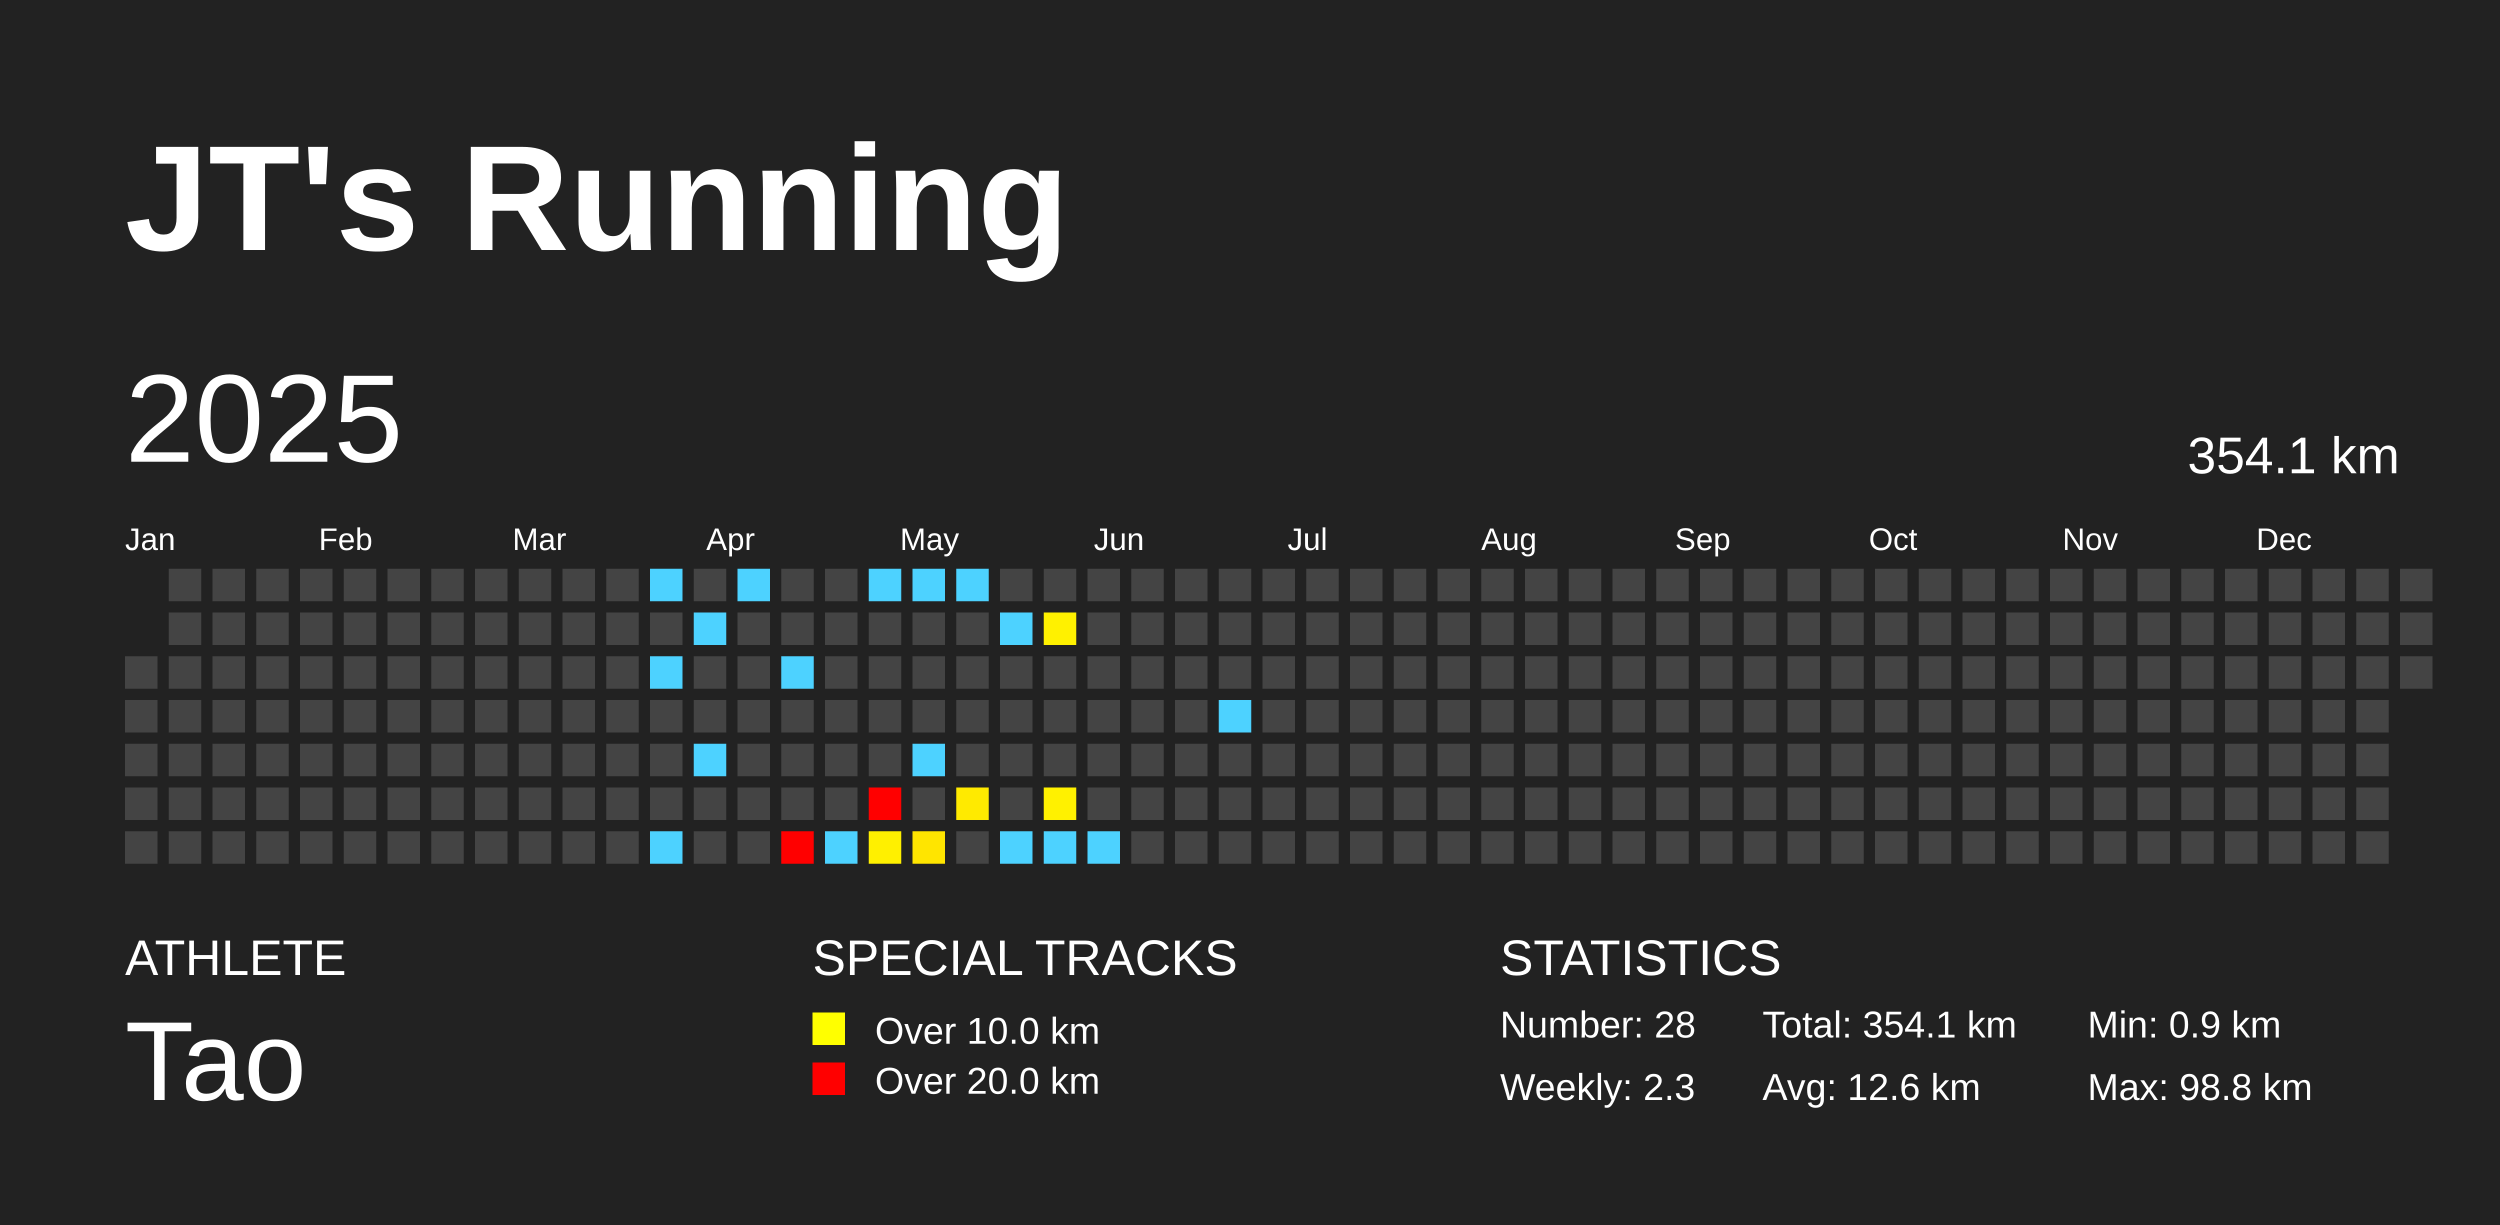
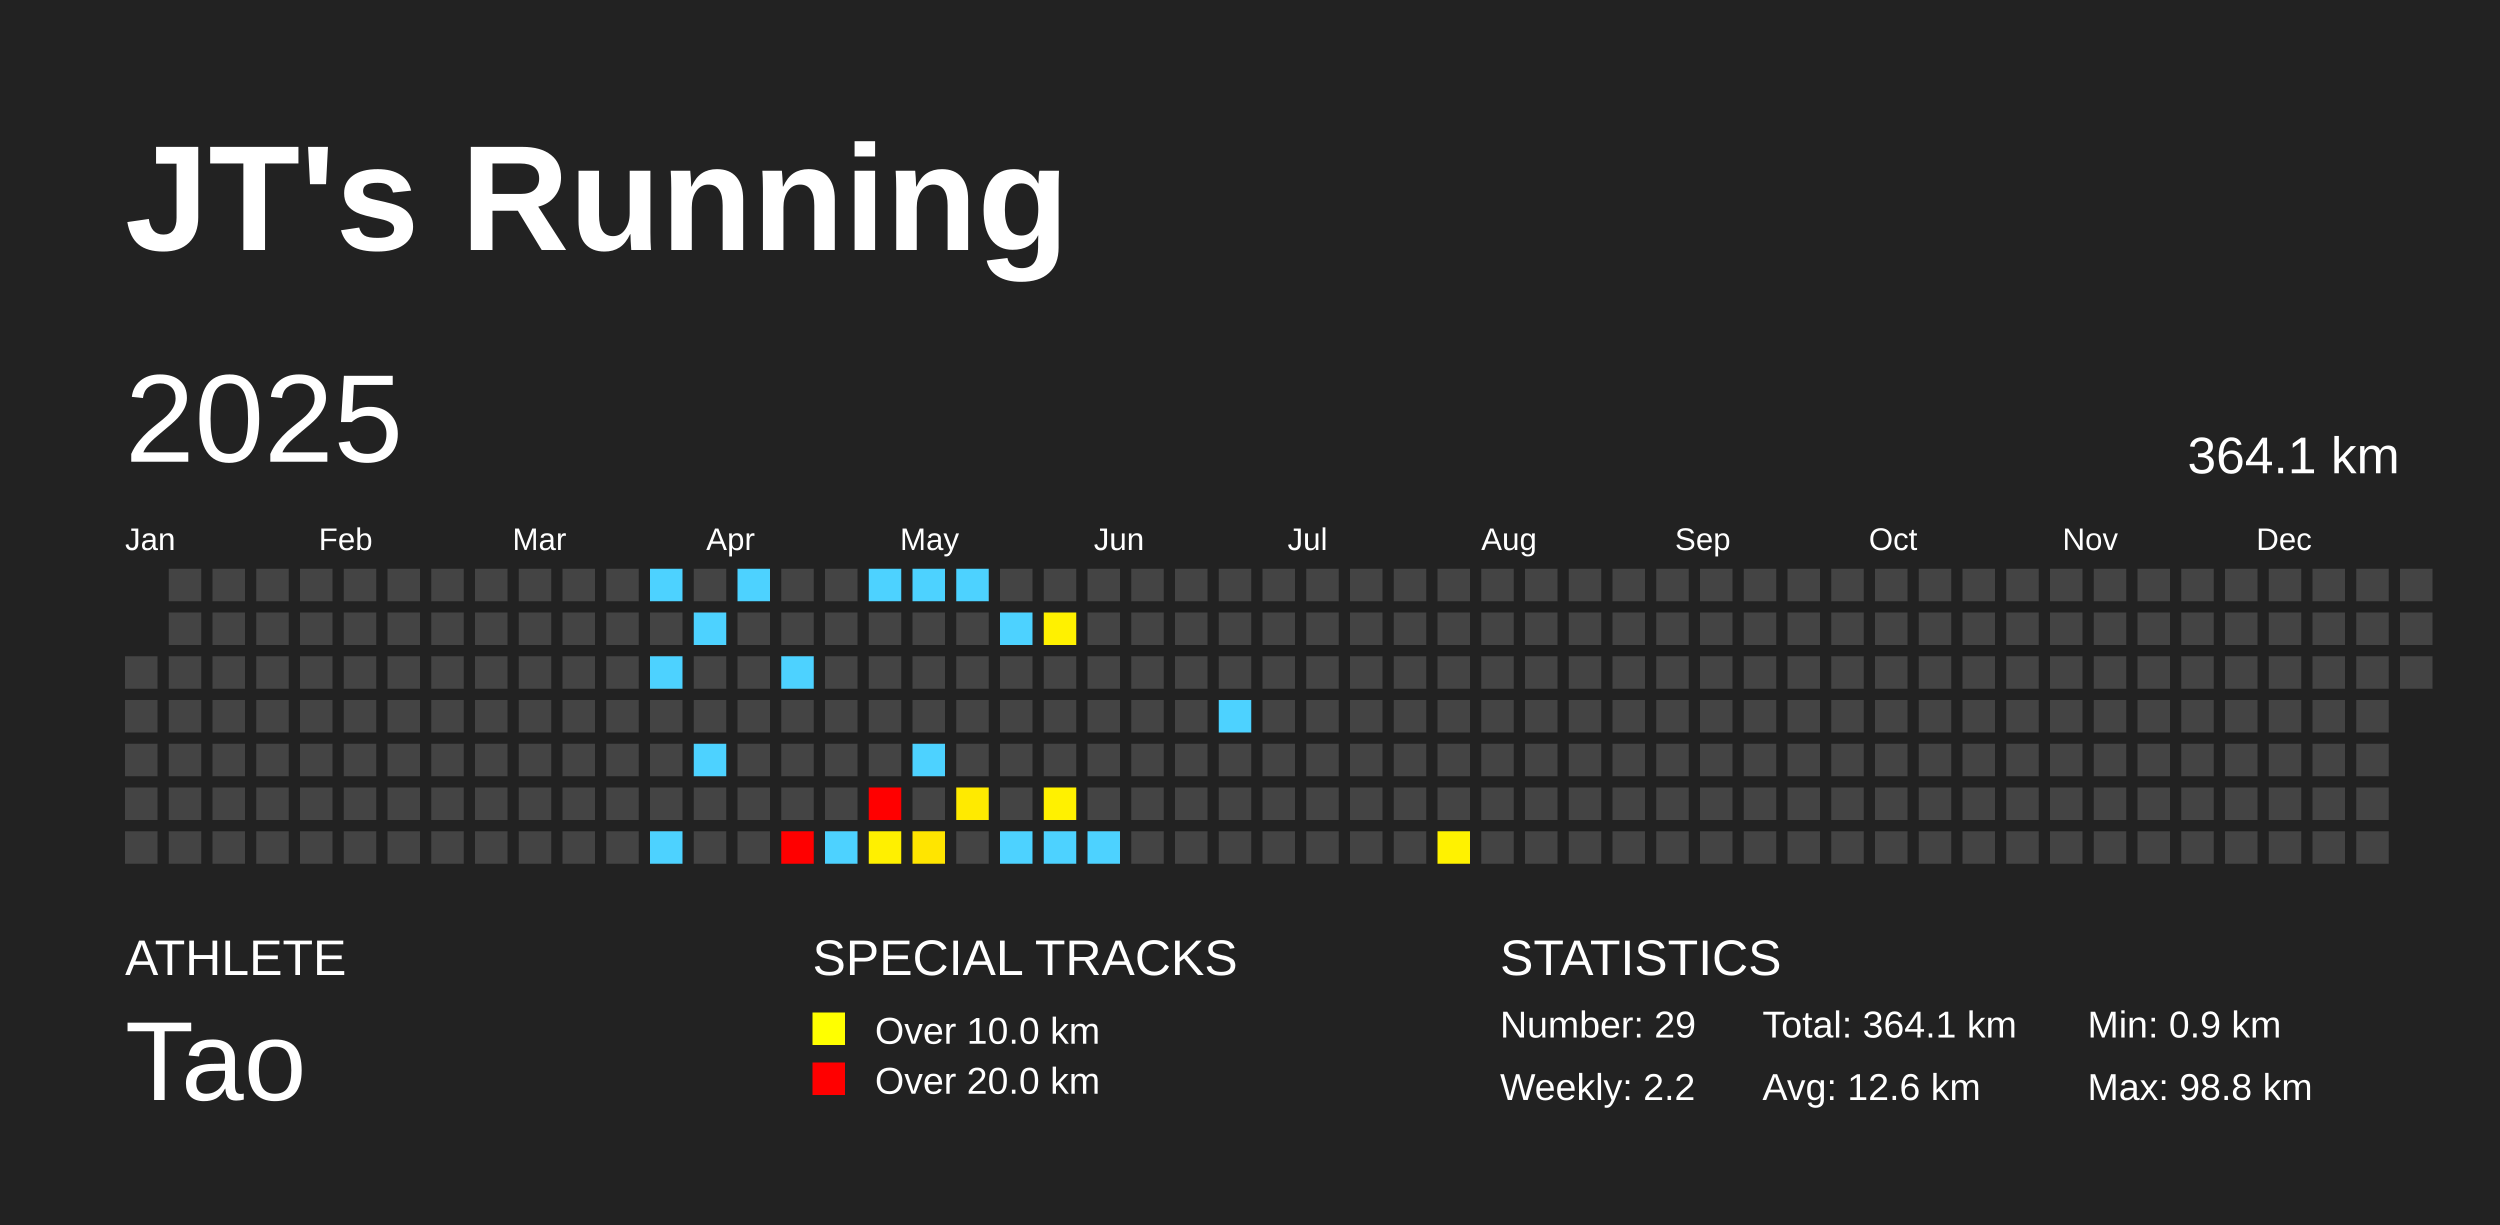
<svg xmlns="http://www.w3.org/2000/svg" baseProfile="full" height="98mm" version="1.1" viewBox="0,0,200,98" width="200mm">
  <defs />
  <rect fill="#222222" height="98" width="200" x="0" y="0" />
  <text fill="#FFFFFF" style="font-size:12px; font-family:Arial; font-weight:bold;" x="10" y="20">JT's Running</text>
  <text fill="#FFFFFF" style="font-size:4px; font-family:Arial" x="10" y="78">ATHLETE</text>
  <text fill="#FFFFFF" style="font-size:9px; font-family:Arial" x="10" y="88">Tao</text>
  <text fill="#FFFFFF" style="font-size:4px; font-family:Arial" x="65" y="78">SPECIAL TRACKS</text>
  <rect fill="yellow" height="2.6" width="2.6" x="65" y="81" />
  <text fill="#FFFFFF" style="font-size:3px; font-family:Arial" x="70" y="83.5">Over 10.0 km</text>
  <rect fill="red" height="2.6" width="2.6" x="65" y="85" />
  <text fill="#FFFFFF" style="font-size:3px; font-family:Arial" x="70" y="87.5">Over 20.0 km</text>
  <text fill="#FFFFFF" style="font-size:4px; font-family:Arial" x="120" y="78">STATISTICS</text>
-   <text fill="#FFFFFF" style="font-size:3px; font-family:Arial" x="120" y="83">Number: 28</text>
-   <text fill="#FFFFFF" style="font-size:3px; font-family:Arial" x="120" y="88">Weekly: 2.3</text>
-   <text fill="#FFFFFF" style="font-size:3px; font-family:Arial" x="141" y="83">Total: 354.1 km</text>
+   <text fill="#FFFFFF" style="font-size:3px; font-family:Arial" x="120" y="83">Number: 29</text>
+   <text fill="#FFFFFF" style="font-size:3px; font-family:Arial" x="120" y="88">Weekly: 2.2</text>
+   <text fill="#FFFFFF" style="font-size:3px; font-family:Arial" x="141" y="83">Total: 364.1 km</text>
  <text fill="#FFFFFF" style="font-size:3px; font-family:Arial" x="141" y="88">Avg: 12.6 km</text>
  <text fill="#FFFFFF" style="font-size:3px; font-family:Arial" x="167" y="83">Min: 0.9 km</text>
  <text fill="#FFFFFF" style="font-size:3px; font-family:Arial" x="167" y="88">Max: 98.8 km</text>
  <text dominant-baseline="hanging" fill="#FFFFFF" style="font-size:10.0px; font-family:Arial;" x="10" y="30">2025</text>
-   <text dominant-baseline="hanging" fill="#FFFFFF" style="font-size:4.125px; font-family:Arial;" x="175" y="35">354.1 km</text>
+   <text dominant-baseline="hanging" fill="#FFFFFF" style="font-size:4.125px; font-family:Arial;" x="175" y="35">364.1 km</text>
  <text fill="#FFFFFF" style="font-size:2.5px; font-family:Arial" x="10.0" y="44">Jan</text>
  <text fill="#FFFFFF" style="font-size:2.5px; font-family:Arial" x="25.5" y="44">Feb</text>
  <text fill="#FFFFFF" style="font-size:2.5px; font-family:Arial" x="41.0" y="44">Mar</text>
  <text fill="#FFFFFF" style="font-size:2.5px; font-family:Arial" x="56.5" y="44">Apr</text>
  <text fill="#FFFFFF" style="font-size:2.5px; font-family:Arial" x="72.0" y="44">May</text>
  <text fill="#FFFFFF" style="font-size:2.5px; font-family:Arial" x="87.5" y="44">Jun</text>
  <text fill="#FFFFFF" style="font-size:2.5px; font-family:Arial" x="103.0" y="44">Jul</text>
  <text fill="#FFFFFF" style="font-size:2.5px; font-family:Arial" x="118.5" y="44">Aug</text>
  <text fill="#FFFFFF" style="font-size:2.5px; font-family:Arial" x="134.0" y="44">Sep</text>
  <text fill="#FFFFFF" style="font-size:2.5px; font-family:Arial" x="149.5" y="44">Oct</text>
  <text fill="#FFFFFF" style="font-size:2.5px; font-family:Arial" x="165.0" y="44">Nov</text>
  <text fill="#FFFFFF" style="font-size:2.5px; font-family:Arial" x="180.5" y="44">Dec</text>
  <rect fill="#444444" height="2.6" width="2.6" x="10.0" y="52.5" />
  <rect fill="#444444" height="2.6" width="2.6" x="10.0" y="56.0" />
  <rect fill="#444444" height="2.6" width="2.6" x="10.0" y="59.5" />
  <rect fill="#444444" height="2.6" width="2.6" x="10.0" y="63.0" />
  <rect fill="#444444" height="2.6" width="2.6" x="10.0" y="66.5" />
  <rect fill="#444444" height="2.6" width="2.6" x="13.5" y="45.5" />
  <rect fill="#444444" height="2.6" width="2.6" x="13.5" y="49.0" />
  <rect fill="#444444" height="2.6" width="2.6" x="13.5" y="52.5" />
  <rect fill="#444444" height="2.6" width="2.6" x="13.5" y="56.0" />
  <rect fill="#444444" height="2.6" width="2.6" x="13.5" y="59.5" />
  <rect fill="#444444" height="2.6" width="2.6" x="13.5" y="63.0" />
  <rect fill="#444444" height="2.6" width="2.6" x="13.5" y="66.5" />
  <rect fill="#444444" height="2.6" width="2.6" x="17.0" y="45.5" />
  <rect fill="#444444" height="2.6" width="2.6" x="17.0" y="49.0" />
  <rect fill="#444444" height="2.6" width="2.6" x="17.0" y="52.5" />
  <rect fill="#444444" height="2.6" width="2.6" x="17.0" y="56.0" />
  <rect fill="#444444" height="2.6" width="2.6" x="17.0" y="59.5" />
  <rect fill="#444444" height="2.6" width="2.6" x="17.0" y="63.0" />
  <rect fill="#444444" height="2.6" width="2.6" x="17.0" y="66.5" />
  <rect fill="#444444" height="2.6" width="2.6" x="20.5" y="45.5" />
  <rect fill="#444444" height="2.6" width="2.6" x="20.5" y="49.0" />
  <rect fill="#444444" height="2.6" width="2.6" x="20.5" y="52.5" />
  <rect fill="#444444" height="2.6" width="2.6" x="20.5" y="56.0" />
  <rect fill="#444444" height="2.6" width="2.6" x="20.5" y="59.5" />
  <rect fill="#444444" height="2.6" width="2.6" x="20.5" y="63.0" />
  <rect fill="#444444" height="2.6" width="2.6" x="20.5" y="66.5" />
  <rect fill="#444444" height="2.6" width="2.6" x="24.0" y="45.5" />
  <rect fill="#444444" height="2.6" width="2.6" x="24.0" y="49.0" />
  <rect fill="#444444" height="2.6" width="2.6" x="24.0" y="52.5" />
  <rect fill="#444444" height="2.6" width="2.6" x="24.0" y="56.0" />
  <rect fill="#444444" height="2.6" width="2.6" x="24.0" y="59.5" />
  <rect fill="#444444" height="2.6" width="2.6" x="24.0" y="63.0" />
  <rect fill="#444444" height="2.6" width="2.6" x="24.0" y="66.5" />
  <rect fill="#444444" height="2.6" width="2.6" x="27.5" y="45.5" />
  <rect fill="#444444" height="2.6" width="2.6" x="27.5" y="49.0" />
  <rect fill="#444444" height="2.6" width="2.6" x="27.5" y="52.5" />
  <rect fill="#444444" height="2.6" width="2.6" x="27.5" y="56.0" />
  <rect fill="#444444" height="2.6" width="2.6" x="27.5" y="59.5" />
  <rect fill="#444444" height="2.6" width="2.6" x="27.5" y="63.0" />
  <rect fill="#444444" height="2.6" width="2.6" x="27.5" y="66.5" />
  <rect fill="#444444" height="2.6" width="2.6" x="31.0" y="45.5" />
  <rect fill="#444444" height="2.6" width="2.6" x="31.0" y="49.0" />
  <rect fill="#444444" height="2.6" width="2.6" x="31.0" y="52.5" />
  <rect fill="#444444" height="2.6" width="2.6" x="31.0" y="56.0" />
  <rect fill="#444444" height="2.6" width="2.6" x="31.0" y="59.5" />
  <rect fill="#444444" height="2.6" width="2.6" x="31.0" y="63.0" />
  <rect fill="#444444" height="2.6" width="2.6" x="31.0" y="66.5" />
  <rect fill="#444444" height="2.6" width="2.6" x="34.5" y="45.5" />
  <rect fill="#444444" height="2.6" width="2.6" x="34.5" y="49.0" />
  <rect fill="#444444" height="2.6" width="2.6" x="34.5" y="52.5" />
  <rect fill="#444444" height="2.6" width="2.6" x="34.5" y="56.0" />
  <rect fill="#444444" height="2.6" width="2.6" x="34.5" y="59.5" />
  <rect fill="#444444" height="2.6" width="2.6" x="34.5" y="63.0" />
  <rect fill="#444444" height="2.6" width="2.6" x="34.5" y="66.5" />
  <rect fill="#444444" height="2.6" width="2.6" x="38.0" y="45.5" />
  <rect fill="#444444" height="2.6" width="2.6" x="38.0" y="49.0" />
  <rect fill="#444444" height="2.6" width="2.6" x="38.0" y="52.5" />
  <rect fill="#444444" height="2.6" width="2.6" x="38.0" y="56.0" />
  <rect fill="#444444" height="2.6" width="2.6" x="38.0" y="59.5" />
  <rect fill="#444444" height="2.6" width="2.6" x="38.0" y="63.0" />
  <rect fill="#444444" height="2.6" width="2.6" x="38.0" y="66.5" />
  <rect fill="#444444" height="2.6" width="2.6" x="41.5" y="45.5" />
  <rect fill="#444444" height="2.6" width="2.6" x="41.5" y="49.0" />
  <rect fill="#444444" height="2.6" width="2.6" x="41.5" y="52.5" />
  <rect fill="#444444" height="2.6" width="2.6" x="41.5" y="56.0" />
  <rect fill="#444444" height="2.6" width="2.6" x="41.5" y="59.5" />
  <rect fill="#444444" height="2.6" width="2.6" x="41.5" y="63.0" />
  <rect fill="#444444" height="2.6" width="2.6" x="41.5" y="66.5" />
  <rect fill="#444444" height="2.6" width="2.6" x="45.0" y="45.5" />
  <rect fill="#444444" height="2.6" width="2.6" x="45.0" y="49.0" />
  <rect fill="#444444" height="2.6" width="2.6" x="45.0" y="52.5" />
  <rect fill="#444444" height="2.6" width="2.6" x="45.0" y="56.0" />
  <rect fill="#444444" height="2.6" width="2.6" x="45.0" y="59.5" />
  <rect fill="#444444" height="2.6" width="2.6" x="45.0" y="63.0" />
  <rect fill="#444444" height="2.6" width="2.6" x="45.0" y="66.5" />
  <rect fill="#444444" height="2.6" width="2.6" x="48.5" y="45.5" />
  <rect fill="#444444" height="2.6" width="2.6" x="48.5" y="49.0" />
  <rect fill="#444444" height="2.6" width="2.6" x="48.5" y="52.5" />
  <rect fill="#444444" height="2.6" width="2.6" x="48.5" y="56.0" />
  <rect fill="#444444" height="2.6" width="2.6" x="48.5" y="59.5" />
  <rect fill="#444444" height="2.6" width="2.6" x="48.5" y="63.0" />
  <rect fill="#444444" height="2.6" width="2.6" x="48.5" y="66.5" />
  <rect fill="#4dd2ff" height="2.6" width="2.6" x="52.0" y="45.5" />
  <rect fill="#444444" height="2.6" width="2.6" x="52.0" y="49.0" />
  <rect fill="#4dd2ff" height="2.6" width="2.6" x="52.0" y="52.5" />
  <rect fill="#444444" height="2.6" width="2.6" x="52.0" y="56.0" />
  <rect fill="#444444" height="2.6" width="2.6" x="52.0" y="59.5" />
  <rect fill="#444444" height="2.6" width="2.6" x="52.0" y="63.0" />
  <rect fill="#4dd2ff" height="2.6" width="2.6" x="52.0" y="66.5" />
  <rect fill="#444444" height="2.6" width="2.6" x="55.5" y="45.5" />
  <rect fill="#4dd2ff" height="2.6" width="2.6" x="55.5" y="49.0" />
  <rect fill="#444444" height="2.6" width="2.6" x="55.5" y="52.5" />
  <rect fill="#444444" height="2.6" width="2.6" x="55.5" y="56.0" />
  <rect fill="#4dd2ff" height="2.6" width="2.6" x="55.5" y="59.5" />
  <rect fill="#444444" height="2.6" width="2.6" x="55.5" y="63.0" />
  <rect fill="#444444" height="2.6" width="2.6" x="55.5" y="66.5" />
  <rect fill="#4dd2ff" height="2.6" width="2.6" x="59.0" y="45.5" />
  <rect fill="#444444" height="2.6" width="2.6" x="59.0" y="49.0" />
  <rect fill="#444444" height="2.6" width="2.6" x="59.0" y="52.5" />
  <rect fill="#444444" height="2.6" width="2.6" x="59.0" y="56.0" />
  <rect fill="#444444" height="2.6" width="2.6" x="59.0" y="59.5" />
  <rect fill="#444444" height="2.6" width="2.6" x="59.0" y="63.0" />
  <rect fill="#444444" height="2.6" width="2.6" x="59.0" y="66.5" />
  <rect fill="#444444" height="2.6" width="2.6" x="62.5" y="45.5" />
  <rect fill="#444444" height="2.6" width="2.6" x="62.5" y="49.0" />
  <rect fill="#4dd2ff" height="2.6" width="2.6" x="62.5" y="52.5" />
  <rect fill="#444444" height="2.6" width="2.6" x="62.5" y="56.0" />
  <rect fill="#444444" height="2.6" width="2.6" x="62.5" y="59.5" />
  <rect fill="#444444" height="2.6" width="2.6" x="62.5" y="63.0" />
  <rect fill="red" height="2.6" width="2.6" x="62.5" y="66.5" />
  <rect fill="#444444" height="2.6" width="2.6" x="66.0" y="45.5" />
  <rect fill="#444444" height="2.6" width="2.6" x="66.0" y="49.0" />
  <rect fill="#444444" height="2.6" width="2.6" x="66.0" y="52.5" />
  <rect fill="#444444" height="2.6" width="2.6" x="66.0" y="56.0" />
  <rect fill="#444444" height="2.6" width="2.6" x="66.0" y="59.5" />
  <rect fill="#444444" height="2.6" width="2.6" x="66.0" y="63.0" />
  <rect fill="#4dd2ff" height="2.6" width="2.6" x="66.0" y="66.5" />
  <rect fill="#4dd2ff" height="2.6" width="2.6" x="69.5" y="45.5" />
  <rect fill="#444444" height="2.6" width="2.6" x="69.5" y="49.0" />
  <rect fill="#444444" height="2.6" width="2.6" x="69.5" y="52.5" />
  <rect fill="#444444" height="2.6" width="2.6" x="69.5" y="56.0" />
  <rect fill="#444444" height="2.6" width="2.6" x="69.5" y="59.5" />
  <rect fill="red" height="2.6" width="2.6" x="69.5" y="63.0" />
  <rect fill="#fff000" height="2.6" width="2.6" x="69.5" y="66.5" />
  <rect fill="#4dd2ff" height="2.6" width="2.6" x="73.0" y="45.5" />
  <rect fill="#444444" height="2.6" width="2.6" x="73.0" y="49.0" />
  <rect fill="#444444" height="2.6" width="2.6" x="73.0" y="52.5" />
  <rect fill="#444444" height="2.6" width="2.6" x="73.0" y="56.0" />
  <rect fill="#4dd2ff" height="2.6" width="2.6" x="73.0" y="59.5" />
  <rect fill="#444444" height="2.6" width="2.6" x="73.0" y="63.0" />
  <rect fill="#ffe500" height="2.6" width="2.6" x="73.0" y="66.5" />
  <rect fill="#4dd2ff" height="2.6" width="2.6" x="76.5" y="45.5" />
  <rect fill="#444444" height="2.6" width="2.6" x="76.5" y="49.0" />
  <rect fill="#444444" height="2.6" width="2.6" x="76.5" y="52.5" />
  <rect fill="#444444" height="2.6" width="2.6" x="76.5" y="56.0" />
  <rect fill="#444444" height="2.6" width="2.6" x="76.5" y="59.5" />
  <rect fill="#ffea00" height="2.6" width="2.6" x="76.5" y="63.0" />
  <rect fill="#444444" height="2.6" width="2.6" x="76.5" y="66.5" />
  <rect fill="#444444" height="2.6" width="2.6" x="80.0" y="45.5" />
  <rect fill="#4dd2ff" height="2.6" width="2.6" x="80.0" y="49.0" />
  <rect fill="#444444" height="2.6" width="2.6" x="80.0" y="52.5" />
  <rect fill="#444444" height="2.6" width="2.6" x="80.0" y="56.0" />
  <rect fill="#444444" height="2.6" width="2.6" x="80.0" y="59.5" />
  <rect fill="#444444" height="2.6" width="2.6" x="80.0" y="63.0" />
  <rect fill="#4dd2ff" height="2.6" width="2.6" x="80.0" y="66.5" />
  <rect fill="#444444" height="2.6" width="2.6" x="83.5" y="45.5" />
  <rect fill="#fff100" height="2.6" width="2.6" x="83.5" y="49.0" />
  <rect fill="#444444" height="2.6" width="2.6" x="83.5" y="52.5" />
  <rect fill="#444444" height="2.6" width="2.6" x="83.5" y="56.0" />
  <rect fill="#444444" height="2.6" width="2.6" x="83.5" y="59.5" />
  <rect fill="#fff100" height="2.6" width="2.6" x="83.5" y="63.0" />
  <rect fill="#4dd2ff" height="2.6" width="2.6" x="83.5" y="66.5" />
  <rect fill="#444444" height="2.6" width="2.6" x="87.0" y="45.5" />
  <rect fill="#444444" height="2.6" width="2.6" x="87.0" y="49.0" />
  <rect fill="#444444" height="2.6" width="2.6" x="87.0" y="52.5" />
  <rect fill="#444444" height="2.6" width="2.6" x="87.0" y="56.0" />
  <rect fill="#444444" height="2.6" width="2.6" x="87.0" y="59.5" />
  <rect fill="#444444" height="2.6" width="2.6" x="87.0" y="63.0" />
  <rect fill="#4dd2ff" height="2.6" width="2.6" x="87.0" y="66.5" />
  <rect fill="#444444" height="2.6" width="2.6" x="90.5" y="45.5" />
  <rect fill="#444444" height="2.6" width="2.6" x="90.5" y="49.0" />
  <rect fill="#444444" height="2.6" width="2.6" x="90.5" y="52.5" />
  <rect fill="#444444" height="2.6" width="2.6" x="90.5" y="56.0" />
  <rect fill="#444444" height="2.6" width="2.6" x="90.5" y="59.5" />
  <rect fill="#444444" height="2.6" width="2.6" x="90.5" y="63.0" />
  <rect fill="#444444" height="2.6" width="2.6" x="90.5" y="66.5" />
  <rect fill="#444444" height="2.6" width="2.6" x="94.0" y="45.5" />
  <rect fill="#444444" height="2.6" width="2.6" x="94.0" y="49.0" />
  <rect fill="#444444" height="2.6" width="2.6" x="94.0" y="52.5" />
  <rect fill="#444444" height="2.6" width="2.6" x="94.0" y="56.0" />
  <rect fill="#444444" height="2.6" width="2.6" x="94.0" y="59.5" />
  <rect fill="#444444" height="2.6" width="2.6" x="94.0" y="63.0" />
  <rect fill="#444444" height="2.6" width="2.6" x="94.0" y="66.5" />
  <rect fill="#444444" height="2.6" width="2.6" x="97.5" y="45.5" />
  <rect fill="#444444" height="2.6" width="2.6" x="97.5" y="49.0" />
  <rect fill="#444444" height="2.6" width="2.6" x="97.5" y="52.5" />
  <rect fill="#4dd2ff" height="2.6" width="2.6" x="97.5" y="56.0" />
  <rect fill="#444444" height="2.6" width="2.6" x="97.5" y="59.5" />
  <rect fill="#444444" height="2.6" width="2.6" x="97.5" y="63.0" />
  <rect fill="#444444" height="2.6" width="2.6" x="97.5" y="66.5" />
  <rect fill="#444444" height="2.6" width="2.6" x="101.0" y="45.5" />
  <rect fill="#444444" height="2.6" width="2.6" x="101.0" y="49.0" />
  <rect fill="#444444" height="2.6" width="2.6" x="101.0" y="52.5" />
  <rect fill="#444444" height="2.6" width="2.6" x="101.0" y="56.0" />
  <rect fill="#444444" height="2.6" width="2.6" x="101.0" y="59.5" />
  <rect fill="#444444" height="2.6" width="2.6" x="101.0" y="63.0" />
  <rect fill="#444444" height="2.6" width="2.6" x="101.0" y="66.5" />
  <rect fill="#444444" height="2.6" width="2.6" x="104.5" y="45.5" />
  <rect fill="#444444" height="2.6" width="2.6" x="104.5" y="49.0" />
  <rect fill="#444444" height="2.6" width="2.6" x="104.5" y="52.5" />
  <rect fill="#444444" height="2.6" width="2.6" x="104.5" y="56.0" />
  <rect fill="#444444" height="2.6" width="2.6" x="104.5" y="59.5" />
  <rect fill="#444444" height="2.6" width="2.6" x="104.5" y="63.0" />
  <rect fill="#444444" height="2.6" width="2.6" x="104.5" y="66.5" />
  <rect fill="#444444" height="2.6" width="2.6" x="108.0" y="45.5" />
  <rect fill="#444444" height="2.6" width="2.6" x="108.0" y="49.0" />
  <rect fill="#444444" height="2.6" width="2.6" x="108.0" y="52.5" />
  <rect fill="#444444" height="2.6" width="2.6" x="108.0" y="56.0" />
  <rect fill="#444444" height="2.6" width="2.6" x="108.0" y="59.5" />
  <rect fill="#444444" height="2.6" width="2.6" x="108.0" y="63.0" />
  <rect fill="#444444" height="2.6" width="2.6" x="108.0" y="66.5" />
  <rect fill="#444444" height="2.6" width="2.6" x="111.5" y="45.5" />
  <rect fill="#444444" height="2.6" width="2.6" x="111.5" y="49.0" />
  <rect fill="#444444" height="2.6" width="2.6" x="111.5" y="52.5" />
  <rect fill="#444444" height="2.6" width="2.6" x="111.5" y="56.0" />
  <rect fill="#444444" height="2.6" width="2.6" x="111.5" y="59.5" />
  <rect fill="#444444" height="2.6" width="2.6" x="111.5" y="63.0" />
  <rect fill="#444444" height="2.6" width="2.6" x="111.5" y="66.5" />
  <rect fill="#444444" height="2.6" width="2.6" x="115.0" y="45.5" />
  <rect fill="#444444" height="2.6" width="2.6" x="115.0" y="49.0" />
  <rect fill="#444444" height="2.6" width="2.6" x="115.0" y="52.5" />
  <rect fill="#444444" height="2.6" width="2.6" x="115.0" y="56.0" />
  <rect fill="#444444" height="2.6" width="2.6" x="115.0" y="59.5" />
  <rect fill="#444444" height="2.6" width="2.6" x="115.0" y="63.0" />
-   <rect fill="#444444" height="2.6" width="2.6" x="115.0" y="66.5" />
+   <rect fill="#fff200" height="2.6" width="2.6" x="115.0" y="66.5" />
  <rect fill="#444444" height="2.6" width="2.6" x="118.5" y="45.5" />
  <rect fill="#444444" height="2.6" width="2.6" x="118.5" y="49.0" />
  <rect fill="#444444" height="2.6" width="2.6" x="118.5" y="52.5" />
  <rect fill="#444444" height="2.6" width="2.6" x="118.5" y="56.0" />
  <rect fill="#444444" height="2.6" width="2.6" x="118.5" y="59.5" />
  <rect fill="#444444" height="2.6" width="2.6" x="118.5" y="63.0" />
  <rect fill="#444444" height="2.6" width="2.6" x="118.5" y="66.5" />
  <rect fill="#444444" height="2.6" width="2.6" x="122.0" y="45.5" />
  <rect fill="#444444" height="2.6" width="2.6" x="122.0" y="49.0" />
  <rect fill="#444444" height="2.6" width="2.6" x="122.0" y="52.5" />
  <rect fill="#444444" height="2.6" width="2.6" x="122.0" y="56.0" />
  <rect fill="#444444" height="2.6" width="2.6" x="122.0" y="59.5" />
  <rect fill="#444444" height="2.6" width="2.6" x="122.0" y="63.0" />
  <rect fill="#444444" height="2.6" width="2.6" x="122.0" y="66.5" />
  <rect fill="#444444" height="2.6" width="2.6" x="125.5" y="45.5" />
  <rect fill="#444444" height="2.6" width="2.6" x="125.5" y="49.0" />
  <rect fill="#444444" height="2.6" width="2.6" x="125.5" y="52.5" />
  <rect fill="#444444" height="2.6" width="2.6" x="125.5" y="56.0" />
  <rect fill="#444444" height="2.6" width="2.6" x="125.5" y="59.5" />
  <rect fill="#444444" height="2.6" width="2.6" x="125.5" y="63.0" />
  <rect fill="#444444" height="2.6" width="2.6" x="125.5" y="66.5" />
  <rect fill="#444444" height="2.6" width="2.6" x="129.0" y="45.5" />
  <rect fill="#444444" height="2.6" width="2.6" x="129.0" y="49.0" />
  <rect fill="#444444" height="2.6" width="2.6" x="129.0" y="52.5" />
  <rect fill="#444444" height="2.6" width="2.6" x="129.0" y="56.0" />
  <rect fill="#444444" height="2.6" width="2.6" x="129.0" y="59.5" />
  <rect fill="#444444" height="2.6" width="2.6" x="129.0" y="63.0" />
  <rect fill="#444444" height="2.6" width="2.6" x="129.0" y="66.5" />
  <rect fill="#444444" height="2.6" width="2.6" x="132.5" y="45.5" />
  <rect fill="#444444" height="2.6" width="2.6" x="132.5" y="49.0" />
  <rect fill="#444444" height="2.6" width="2.6" x="132.5" y="52.5" />
  <rect fill="#444444" height="2.6" width="2.6" x="132.5" y="56.0" />
  <rect fill="#444444" height="2.6" width="2.6" x="132.5" y="59.5" />
  <rect fill="#444444" height="2.6" width="2.6" x="132.5" y="63.0" />
  <rect fill="#444444" height="2.6" width="2.6" x="132.5" y="66.5" />
  <rect fill="#444444" height="2.6" width="2.6" x="136.0" y="45.5" />
  <rect fill="#444444" height="2.6" width="2.6" x="136.0" y="49.0" />
  <rect fill="#444444" height="2.6" width="2.6" x="136.0" y="52.5" />
  <rect fill="#444444" height="2.6" width="2.6" x="136.0" y="56.0" />
  <rect fill="#444444" height="2.6" width="2.6" x="136.0" y="59.5" />
  <rect fill="#444444" height="2.6" width="2.6" x="136.0" y="63.0" />
  <rect fill="#444444" height="2.6" width="2.6" x="136.0" y="66.5" />
  <rect fill="#444444" height="2.6" width="2.6" x="139.5" y="45.5" />
  <rect fill="#444444" height="2.6" width="2.6" x="139.5" y="49.0" />
  <rect fill="#444444" height="2.6" width="2.6" x="139.5" y="52.5" />
  <rect fill="#444444" height="2.6" width="2.6" x="139.5" y="56.0" />
  <rect fill="#444444" height="2.6" width="2.6" x="139.5" y="59.5" />
  <rect fill="#444444" height="2.6" width="2.6" x="139.5" y="63.0" />
  <rect fill="#444444" height="2.6" width="2.6" x="139.5" y="66.5" />
  <rect fill="#444444" height="2.6" width="2.6" x="143.0" y="45.5" />
  <rect fill="#444444" height="2.6" width="2.6" x="143.0" y="49.0" />
  <rect fill="#444444" height="2.6" width="2.6" x="143.0" y="52.5" />
  <rect fill="#444444" height="2.6" width="2.6" x="143.0" y="56.0" />
  <rect fill="#444444" height="2.6" width="2.6" x="143.0" y="59.5" />
  <rect fill="#444444" height="2.6" width="2.6" x="143.0" y="63.0" />
  <rect fill="#444444" height="2.6" width="2.6" x="143.0" y="66.5" />
  <rect fill="#444444" height="2.6" width="2.6" x="146.5" y="45.5" />
  <rect fill="#444444" height="2.6" width="2.6" x="146.5" y="49.0" />
  <rect fill="#444444" height="2.6" width="2.6" x="146.5" y="52.5" />
  <rect fill="#444444" height="2.6" width="2.6" x="146.5" y="56.0" />
  <rect fill="#444444" height="2.6" width="2.6" x="146.5" y="59.5" />
  <rect fill="#444444" height="2.6" width="2.6" x="146.5" y="63.0" />
  <rect fill="#444444" height="2.6" width="2.6" x="146.5" y="66.5" />
  <rect fill="#444444" height="2.6" width="2.6" x="150.0" y="45.5" />
  <rect fill="#444444" height="2.6" width="2.6" x="150.0" y="49.0" />
  <rect fill="#444444" height="2.6" width="2.6" x="150.0" y="52.5" />
  <rect fill="#444444" height="2.6" width="2.6" x="150.0" y="56.0" />
  <rect fill="#444444" height="2.6" width="2.6" x="150.0" y="59.5" />
  <rect fill="#444444" height="2.6" width="2.6" x="150.0" y="63.0" />
  <rect fill="#444444" height="2.6" width="2.6" x="150.0" y="66.5" />
  <rect fill="#444444" height="2.6" width="2.6" x="153.5" y="45.5" />
  <rect fill="#444444" height="2.6" width="2.6" x="153.5" y="49.0" />
  <rect fill="#444444" height="2.6" width="2.6" x="153.5" y="52.5" />
  <rect fill="#444444" height="2.6" width="2.6" x="153.5" y="56.0" />
  <rect fill="#444444" height="2.6" width="2.6" x="153.5" y="59.5" />
  <rect fill="#444444" height="2.6" width="2.6" x="153.5" y="63.0" />
  <rect fill="#444444" height="2.6" width="2.6" x="153.5" y="66.5" />
  <rect fill="#444444" height="2.6" width="2.6" x="157.0" y="45.5" />
  <rect fill="#444444" height="2.6" width="2.6" x="157.0" y="49.0" />
  <rect fill="#444444" height="2.6" width="2.6" x="157.0" y="52.5" />
  <rect fill="#444444" height="2.6" width="2.6" x="157.0" y="56.0" />
  <rect fill="#444444" height="2.6" width="2.6" x="157.0" y="59.5" />
  <rect fill="#444444" height="2.6" width="2.6" x="157.0" y="63.0" />
  <rect fill="#444444" height="2.6" width="2.6" x="157.0" y="66.5" />
  <rect fill="#444444" height="2.6" width="2.6" x="160.5" y="45.5" />
  <rect fill="#444444" height="2.6" width="2.6" x="160.5" y="49.0" />
  <rect fill="#444444" height="2.6" width="2.6" x="160.5" y="52.5" />
  <rect fill="#444444" height="2.6" width="2.6" x="160.5" y="56.0" />
  <rect fill="#444444" height="2.6" width="2.6" x="160.5" y="59.5" />
  <rect fill="#444444" height="2.6" width="2.6" x="160.5" y="63.0" />
  <rect fill="#444444" height="2.6" width="2.6" x="160.5" y="66.5" />
  <rect fill="#444444" height="2.6" width="2.6" x="164.0" y="45.5" />
  <rect fill="#444444" height="2.6" width="2.6" x="164.0" y="49.0" />
  <rect fill="#444444" height="2.6" width="2.6" x="164.0" y="52.5" />
  <rect fill="#444444" height="2.6" width="2.6" x="164.0" y="56.0" />
  <rect fill="#444444" height="2.6" width="2.6" x="164.0" y="59.5" />
  <rect fill="#444444" height="2.6" width="2.6" x="164.0" y="63.0" />
  <rect fill="#444444" height="2.6" width="2.6" x="164.0" y="66.5" />
  <rect fill="#444444" height="2.6" width="2.6" x="167.5" y="45.5" />
  <rect fill="#444444" height="2.6" width="2.6" x="167.5" y="49.0" />
  <rect fill="#444444" height="2.6" width="2.6" x="167.5" y="52.5" />
  <rect fill="#444444" height="2.6" width="2.6" x="167.5" y="56.0" />
  <rect fill="#444444" height="2.6" width="2.6" x="167.5" y="59.5" />
  <rect fill="#444444" height="2.6" width="2.6" x="167.5" y="63.0" />
  <rect fill="#444444" height="2.6" width="2.6" x="167.5" y="66.5" />
  <rect fill="#444444" height="2.6" width="2.6" x="171.0" y="45.5" />
  <rect fill="#444444" height="2.6" width="2.6" x="171.0" y="49.0" />
  <rect fill="#444444" height="2.6" width="2.6" x="171.0" y="52.5" />
  <rect fill="#444444" height="2.6" width="2.6" x="171.0" y="56.0" />
  <rect fill="#444444" height="2.6" width="2.6" x="171.0" y="59.5" />
  <rect fill="#444444" height="2.6" width="2.6" x="171.0" y="63.0" />
  <rect fill="#444444" height="2.6" width="2.6" x="171.0" y="66.5" />
  <rect fill="#444444" height="2.6" width="2.6" x="174.5" y="45.5" />
  <rect fill="#444444" height="2.6" width="2.6" x="174.5" y="49.0" />
  <rect fill="#444444" height="2.6" width="2.6" x="174.5" y="52.5" />
  <rect fill="#444444" height="2.6" width="2.6" x="174.5" y="56.0" />
  <rect fill="#444444" height="2.6" width="2.6" x="174.5" y="59.5" />
  <rect fill="#444444" height="2.6" width="2.6" x="174.5" y="63.0" />
  <rect fill="#444444" height="2.6" width="2.6" x="174.5" y="66.5" />
  <rect fill="#444444" height="2.6" width="2.6" x="178.0" y="45.5" />
  <rect fill="#444444" height="2.6" width="2.6" x="178.0" y="49.0" />
  <rect fill="#444444" height="2.6" width="2.6" x="178.0" y="52.5" />
  <rect fill="#444444" height="2.6" width="2.6" x="178.0" y="56.0" />
  <rect fill="#444444" height="2.6" width="2.6" x="178.0" y="59.5" />
  <rect fill="#444444" height="2.6" width="2.6" x="178.0" y="63.0" />
  <rect fill="#444444" height="2.6" width="2.6" x="178.0" y="66.5" />
  <rect fill="#444444" height="2.6" width="2.6" x="181.5" y="45.5" />
  <rect fill="#444444" height="2.6" width="2.6" x="181.5" y="49.0" />
  <rect fill="#444444" height="2.6" width="2.6" x="181.5" y="52.5" />
  <rect fill="#444444" height="2.6" width="2.6" x="181.5" y="56.0" />
  <rect fill="#444444" height="2.6" width="2.6" x="181.5" y="59.5" />
  <rect fill="#444444" height="2.6" width="2.6" x="181.5" y="63.0" />
  <rect fill="#444444" height="2.6" width="2.6" x="181.5" y="66.5" />
  <rect fill="#444444" height="2.6" width="2.6" x="185.0" y="45.5" />
  <rect fill="#444444" height="2.6" width="2.6" x="185.0" y="49.0" />
  <rect fill="#444444" height="2.6" width="2.6" x="185.0" y="52.5" />
  <rect fill="#444444" height="2.6" width="2.6" x="185.0" y="56.0" />
  <rect fill="#444444" height="2.6" width="2.6" x="185.0" y="59.5" />
  <rect fill="#444444" height="2.6" width="2.6" x="185.0" y="63.0" />
  <rect fill="#444444" height="2.6" width="2.6" x="185.0" y="66.5" />
  <rect fill="#444444" height="2.6" width="2.6" x="188.5" y="45.5" />
  <rect fill="#444444" height="2.6" width="2.6" x="188.5" y="49.0" />
  <rect fill="#444444" height="2.6" width="2.6" x="188.5" y="52.5" />
  <rect fill="#444444" height="2.6" width="2.6" x="188.5" y="56.0" />
  <rect fill="#444444" height="2.6" width="2.6" x="188.5" y="59.5" />
  <rect fill="#444444" height="2.6" width="2.6" x="188.5" y="63.0" />
  <rect fill="#444444" height="2.6" width="2.6" x="188.5" y="66.5" />
  <rect fill="#444444" height="2.6" width="2.6" x="192.0" y="45.5" />
  <rect fill="#444444" height="2.6" width="2.6" x="192.0" y="49.0" />
  <rect fill="#444444" height="2.6" width="2.6" x="192.0" y="52.5" />
</svg>
